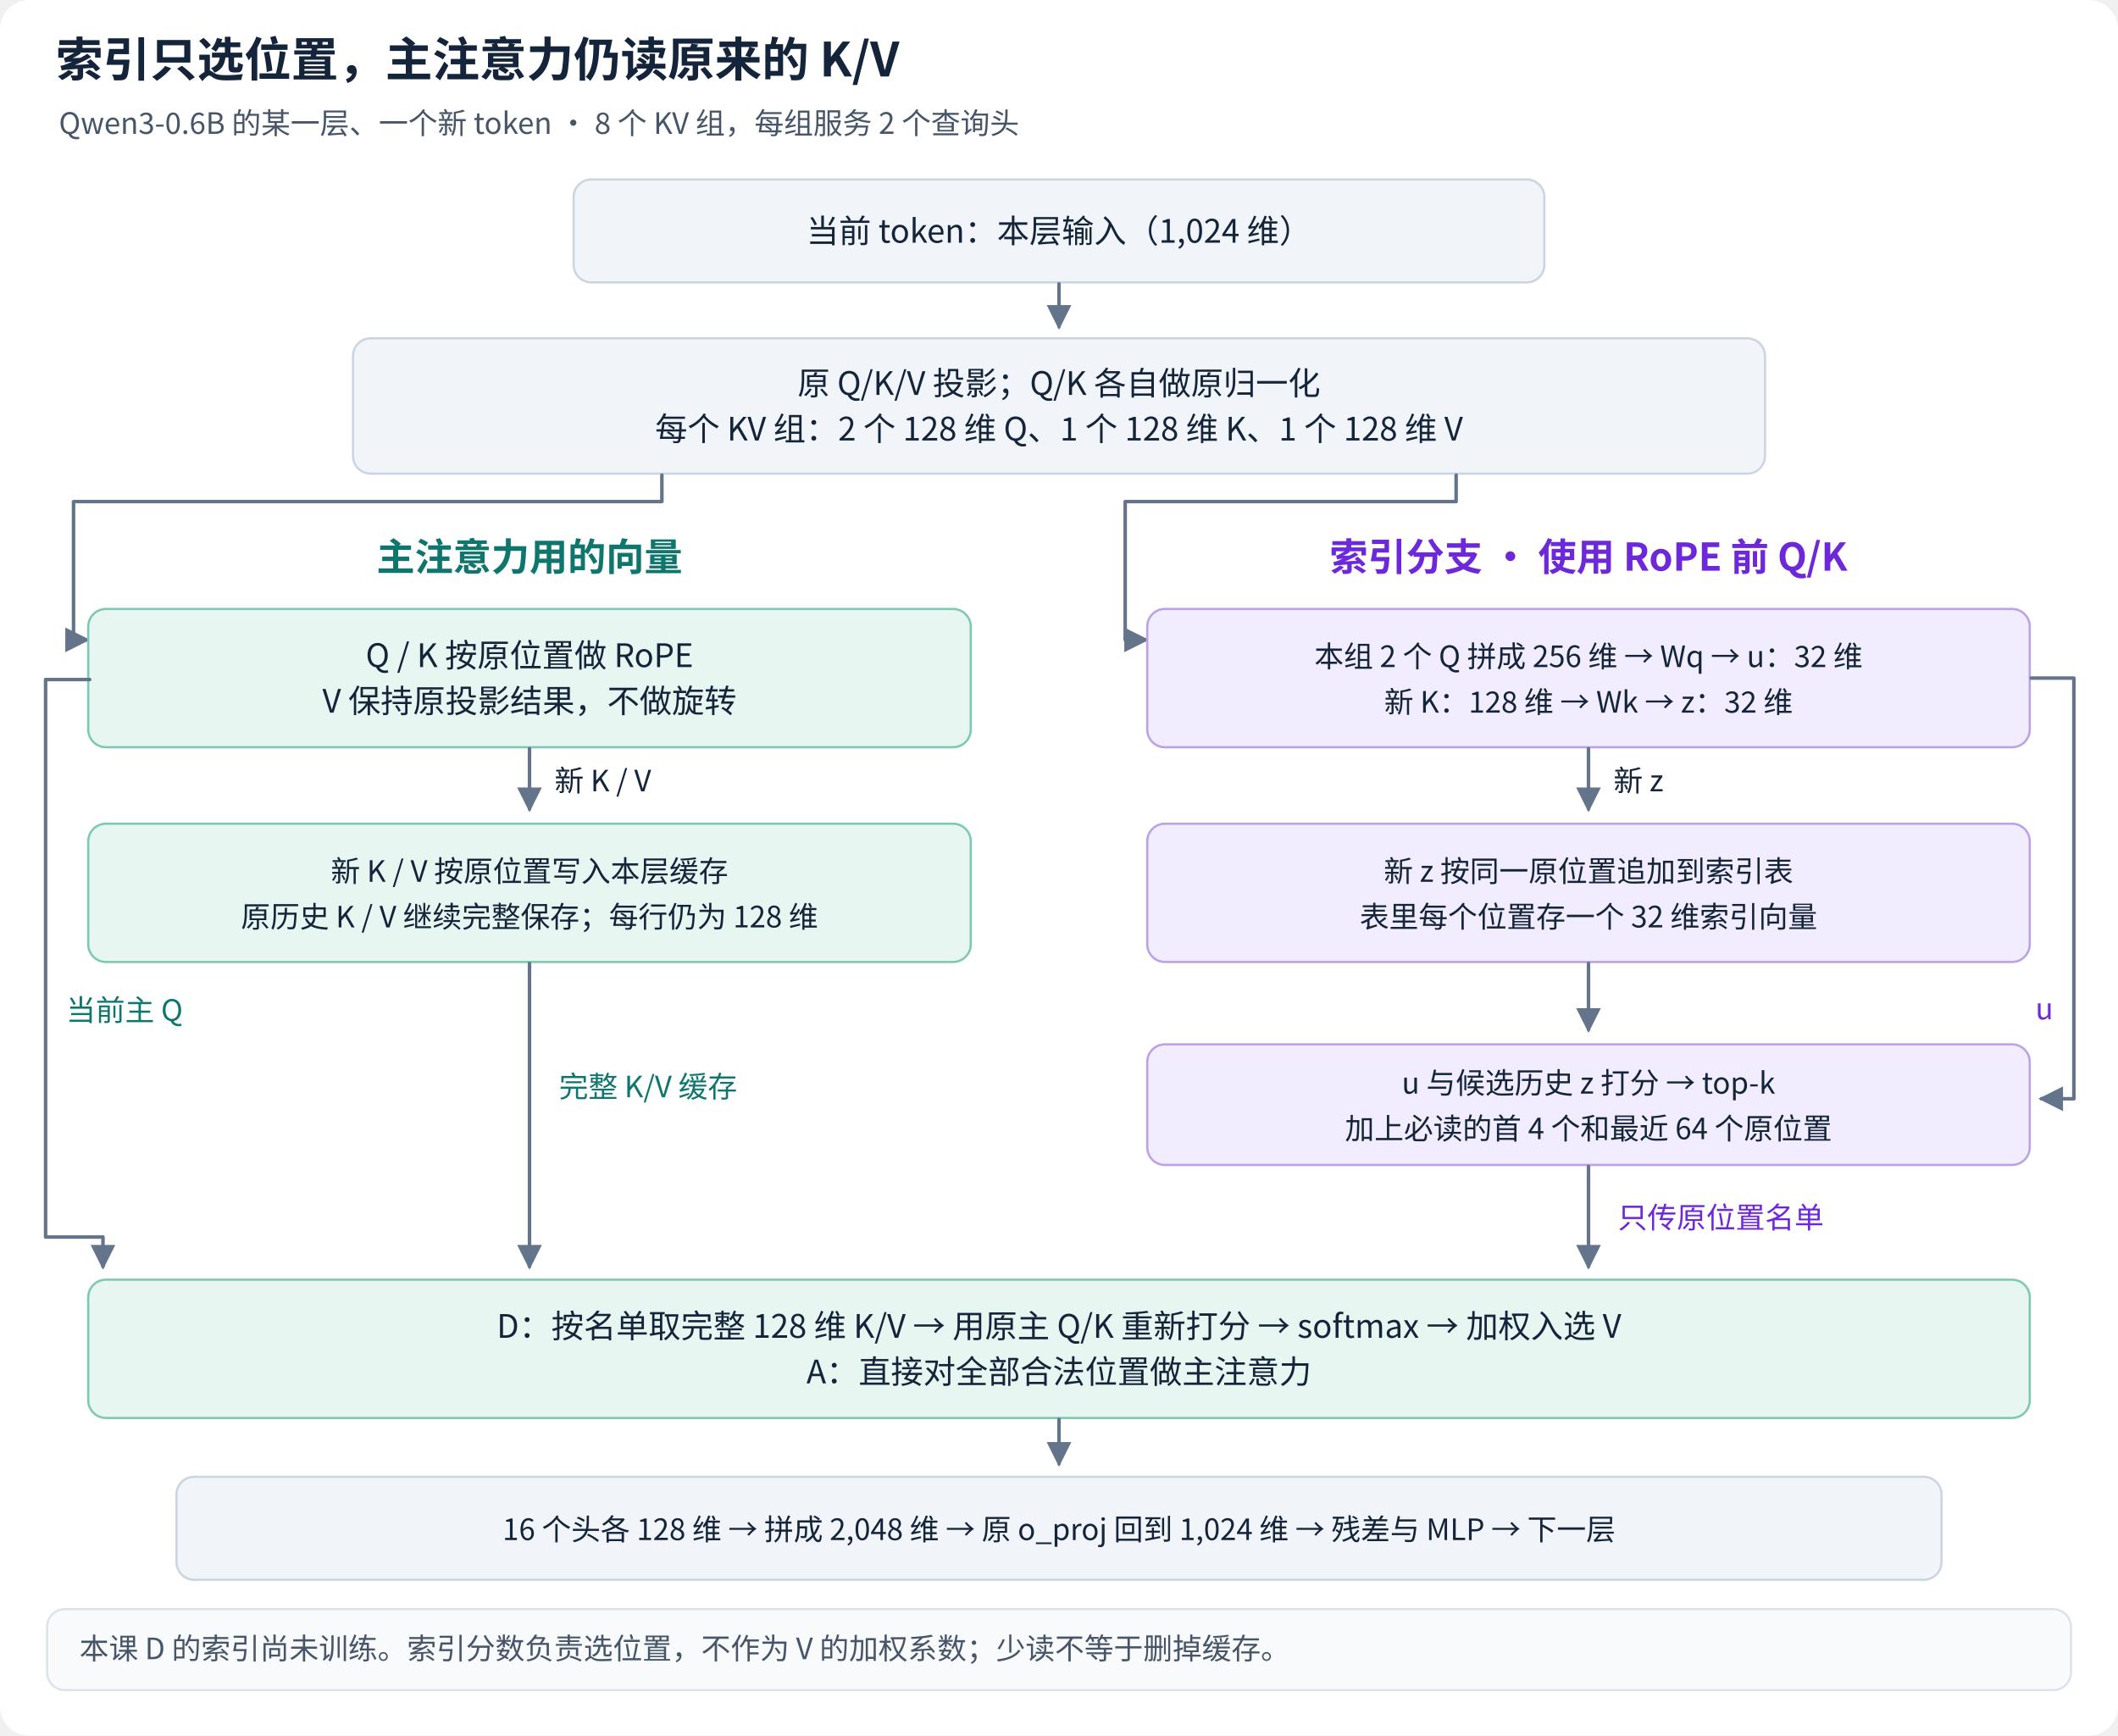
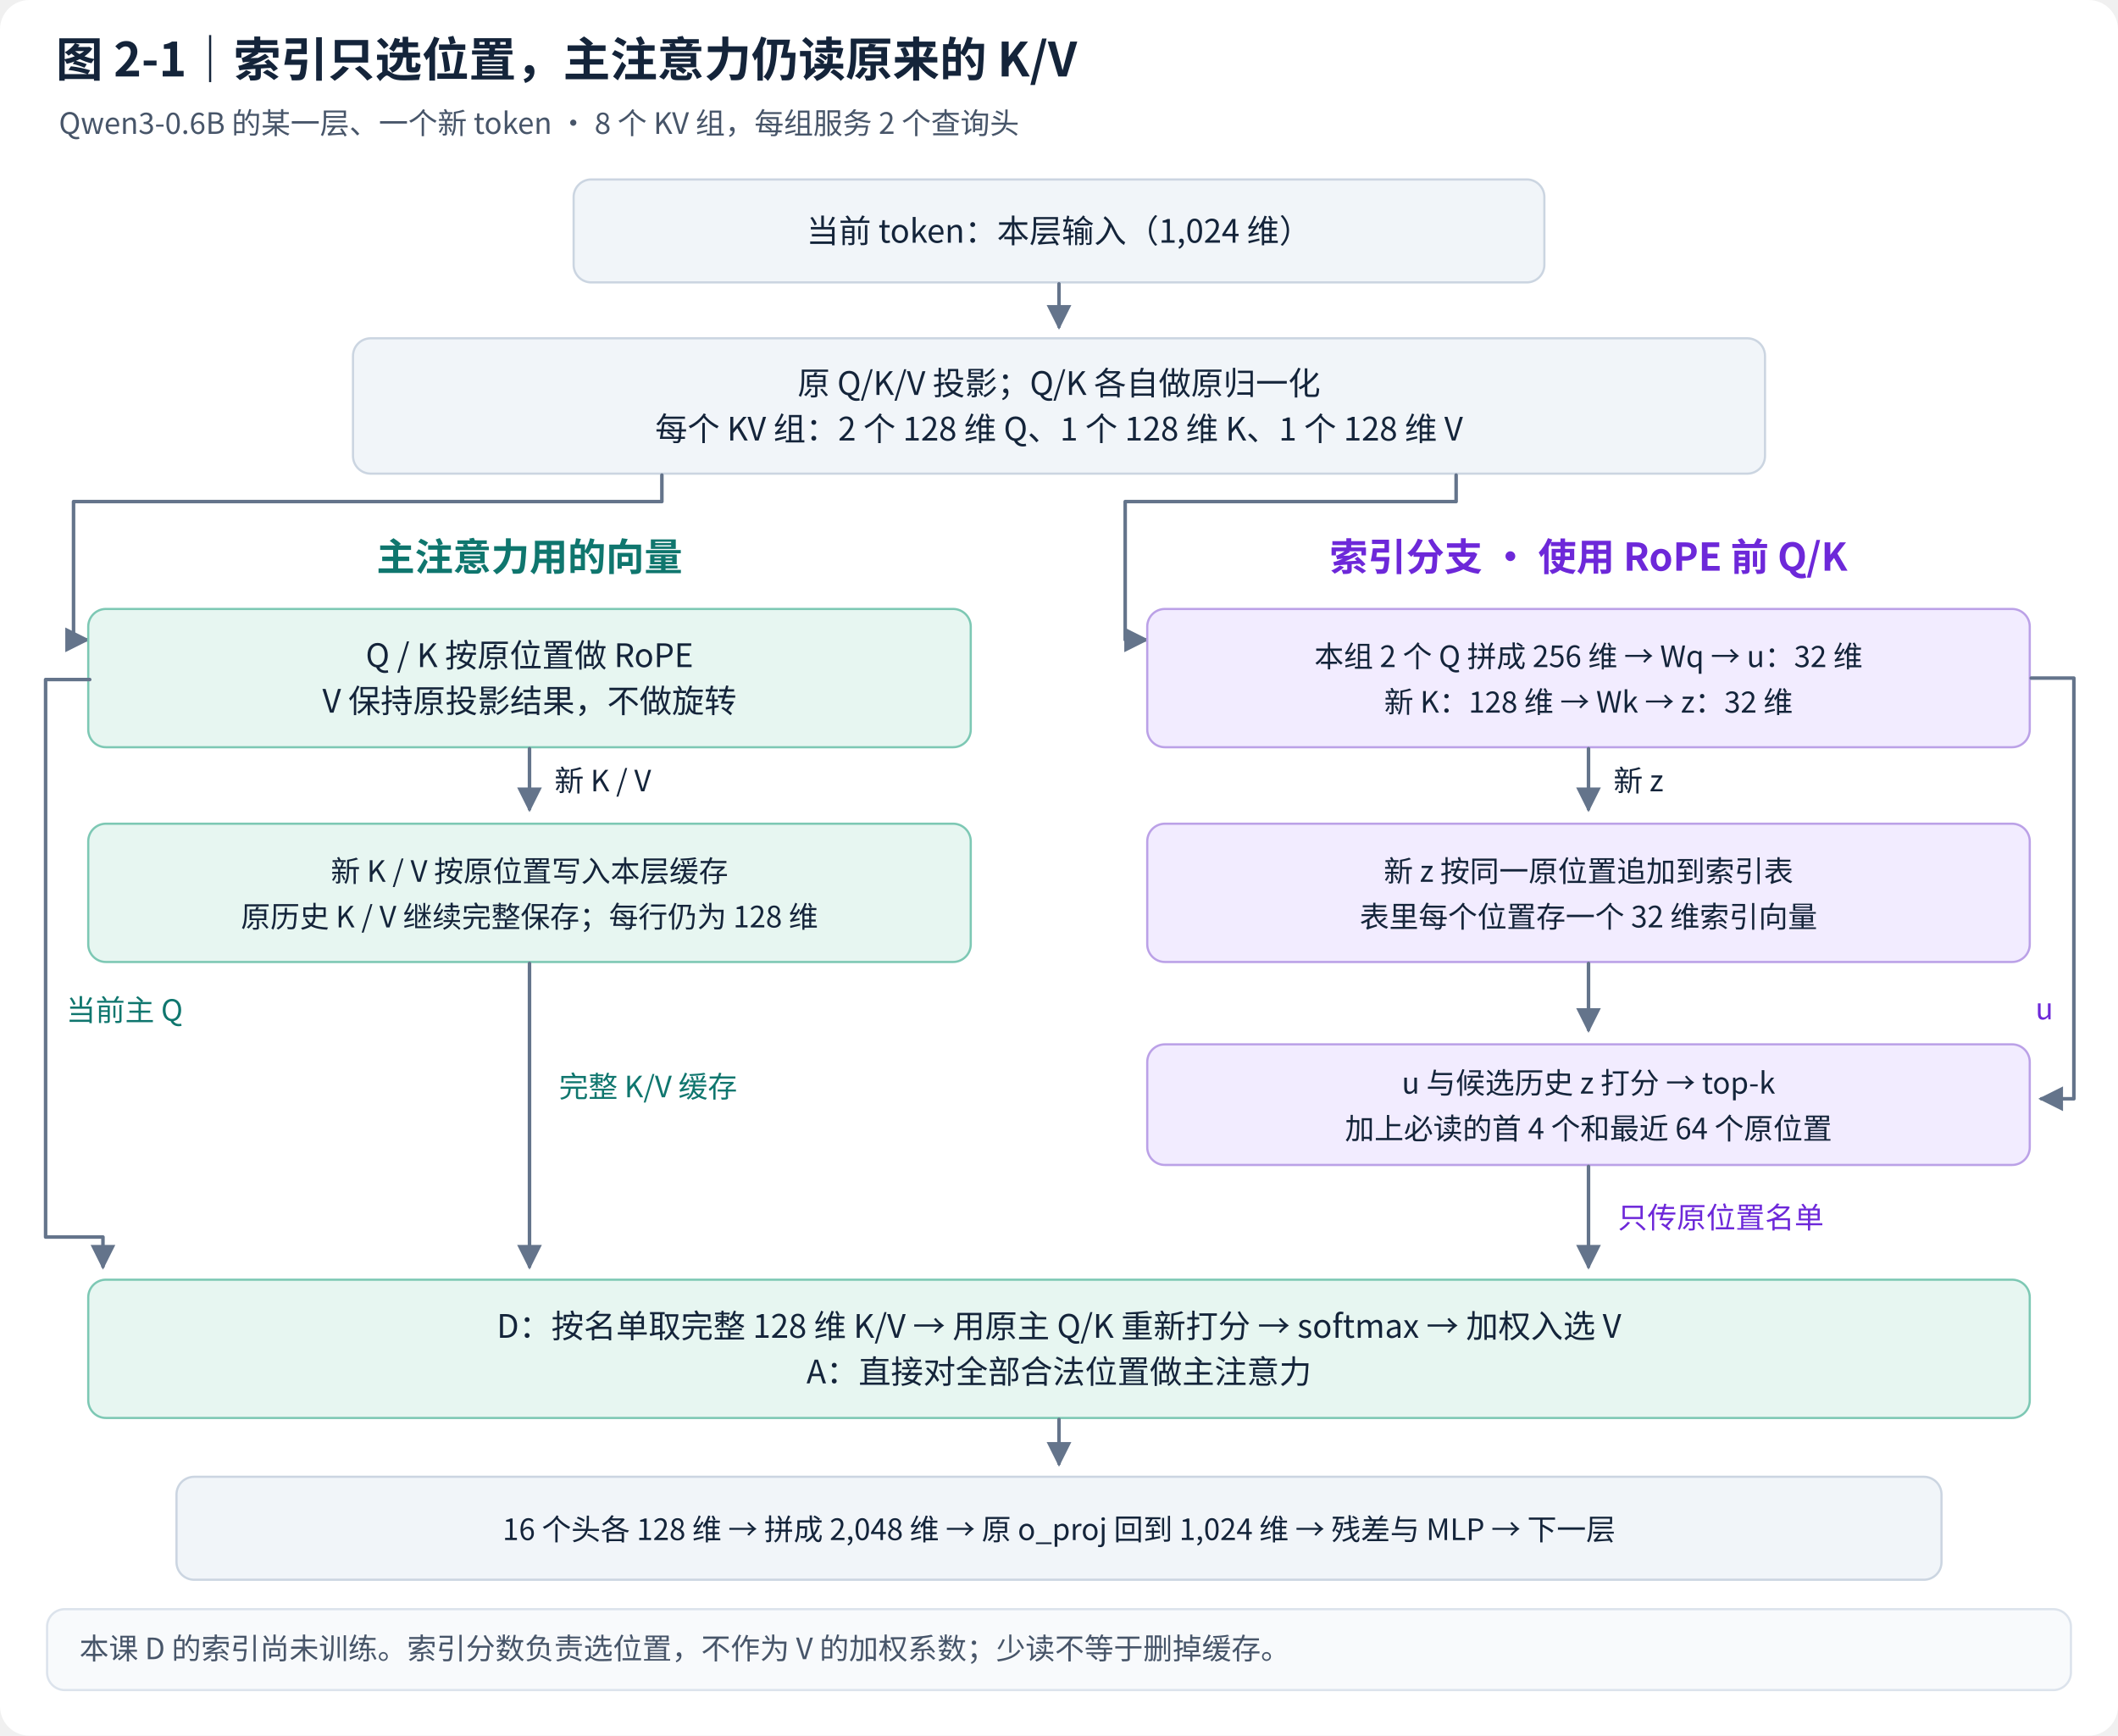
<svg xmlns="http://www.w3.org/2000/svg" width="1440" height="1180" viewBox="0 0 1440 1180" role="img" aria-labelledby="title desc">
  <defs>
    <style>
      text { font-family: "PingFang SC", "Hiragino Sans GB", "Microsoft YaHei", "Noto Sans CJK SC", sans-serif; fill: #14243a; }
      .title { font-size:32px; font-weight:650; }
      .heading { font-size:26px; font-weight:650; }
      .body { font-size:22px; }
      .small { font-size:20px; }
      .note { font-size:20px; fill:#475569; }
      .strong { font-weight:650; }
      .center { text-anchor:middle; }
      .teal { fill:#0f766e; }
      .violet { fill:#6d28d9; }
      .blue { fill:#1d4ed8; }
      .amber { fill:#92400e; }
      .line { fill:none; stroke:#64748b; stroke-width:2.4; stroke-linecap:round; stroke-linejoin:round; }
      .arrow { marker-end:url(#arrow); }
      .gradient { fill:none; stroke:#b45309; stroke-width:3; stroke-dasharray:8 6; marker-end:url(#gradient-arrow); }
    </style>
    <marker id="arrow" viewBox="0 0 10 10" refX="8.7" refY="5" markerWidth="7" markerHeight="7" orient="auto-start-reverse">
      <path d="M0 0 L10 5 L0 10Z" fill="#64748b" />
    </marker>
    <marker id="gradient-arrow" viewBox="0 0 10 10" refX="8.7" refY="5" markerWidth="7" markerHeight="7" orient="auto-start-reverse">
      <path d="M0 0 L10 5 L0 10Z" fill="#b45309" />
    </marker>
  </defs>
  <rect width="1440" height="1180" rx="20" fill="#fff" />
-   <text x="38" y="52" class="title">索引只选位置，主注意力仍读原来的 K/V</text>
+   <text x="38" y="52" class="title">图 2-1｜索引只选位置，主注意力仍读原来的 K/V</text>
  <text x="40" y="91" class="note">Qwen3-0.6B 的某一层、一个新 token · 8 个 KV 组，每组服务 2 个查询头</text>
  <rect x="390" y="122" width="660" height="70" rx="12" fill="#f1f5f9" stroke="#cbd5e1" stroke-width="1.5" />
  <text x="720.0" y="165.0" class="body center">当前 token：本层输入（1,024 维）</text>
  <path d="M720 193 V222" class="line arrow" />
  <rect x="240" y="230" width="960" height="92" rx="12" fill="#f1f5f9" stroke="#cbd5e1" stroke-width="1.5" />
  <text x="720.0" y="268.5" class="body center">原 Q/K/V 投影；Q/K 各自做原归一化</text>
  <text x="720.0" y="299.5" class="body center">每个 KV 组：2 个 128 维 Q、1 个 128 维 K、1 个 128 维 V</text>
  <path d="M450 323 V341 H50 V435 H59" class="line arrow" />
  <path d="M990 323 V341 H765 V435 H779" class="line arrow" />
  <text x="360" y="388" class="heading center teal">主注意力用的向量</text>
  <text x="1080" y="388" class="heading center violet">索引分支 · 使用 RoPE 前 Q/K</text>
  <rect x="60" y="414" width="600" height="94" rx="12" fill="#e7f6f1" stroke="#7dc8b4" stroke-width="1.5" />
  <text x="360.0" y="453.5" class="body center">Q / K 按原位置做 RoPE</text>
  <text x="360.0" y="484.5" class="body center">V 保持原投影结果，不做旋转</text>
  <rect x="780" y="414" width="600" height="94" rx="12" fill="#f2ecff" stroke="#bba1e7" stroke-width="1.5" />
  <text x="1080.0" y="453.5" class="small center">本组 2 个 Q 拼成 256 维 → Wq → u：32 维</text>
  <text x="1080.0" y="484.5" class="small center">新 K：128 维 → Wk → z：32 维</text>
  <path d="M360 509 V550" class="line arrow" />
  <text x="377" y="538" class="small">新 K / V</text>
  <rect x="60" y="560" width="600" height="94" rx="12" fill="#e7f6f1" stroke="#7dc8b4" stroke-width="1.5" />
  <text x="360.0" y="599.5" class="small center">新 K / V 按原位置写入本层缓存</text>
  <text x="360.0" y="630.5" class="small center">原历史 K / V 继续完整保存；每行仍为 128 维</text>
  <path d="M1080 509 V550" class="line arrow" />
  <text x="1097" y="538" class="small">新 z</text>
  <rect x="780" y="560" width="600" height="94" rx="12" fill="#f2ecff" stroke="#bba1e7" stroke-width="1.5" />
  <text x="1080.0" y="599.5" class="small center">新 z 按同一原位置追加到索引表</text>
  <text x="1080.0" y="630.5" class="small center">表里每个位置存一个 32 维索引向量</text>
  <path d="M1080 655 V700" class="line arrow" />
  <path d="M1381 461 H1410 V747 H1388" class="line arrow" />
  <text x="1396" y="693" class="small violet" text-anchor="end">u</text>
  <rect x="780" y="710" width="600" height="82" rx="12" fill="#f2ecff" stroke="#bba1e7" stroke-width="1.5" />
  <text x="1080.0" y="743.5" class="small center">u 与候选历史 z 打分 → top-k</text>
  <text x="1080.0" y="774.5" class="small center">加上必读的首 4 个和最近 64 个原位置</text>
  <path d="M61 462 H31 V841 H70 V861" class="line arrow" />
  <text x="45" y="694" class="small teal">当前主 Q</text>
  <path d="M360 655 V861" class="line arrow" />
  <text x="380" y="746" class="small teal">完整 K/V 缓存</text>
  <path d="M1080 793 V861" class="line arrow" />
  <text x="1100" y="835" class="small violet">只传原位置名单</text>
  <rect x="60" y="870" width="1320" height="94" rx="12" fill="#e7f6f1" stroke="#7dc8b4" stroke-width="1.5" />
  <text x="720.0" y="909.5" class="body center">D：按名单取完整 128 维 K/V → 用原主 Q/K 重新打分 → softmax → 加权入选 V</text>
  <text x="720.0" y="940.5" class="body center">A：直接对全部合法位置做主注意力</text>
  <path d="M720 965 V995" class="line arrow" />
  <rect x="120" y="1004" width="1200" height="70" rx="12" fill="#f1f5f9" stroke="#cbd5e1" stroke-width="1.5" />
  <text x="720.0" y="1047.0" class="small center">16 个头各 128 维 → 拼成 2,048 维 → 原 o_proj 回到 1,024 维 → 残差与 MLP → 下一层</text>
  <rect x="32" y="1094" width="1376" height="55" rx="12" fill="#f8fafc" stroke="#dce3ec" stroke-width="1.5" />
  <text x="54" y="1128" class="note">本课 D 的索引尚未训练。索引分数负责选位置，不作为 V 的加权系数；少读不等于删掉缓存。</text>
</svg>
